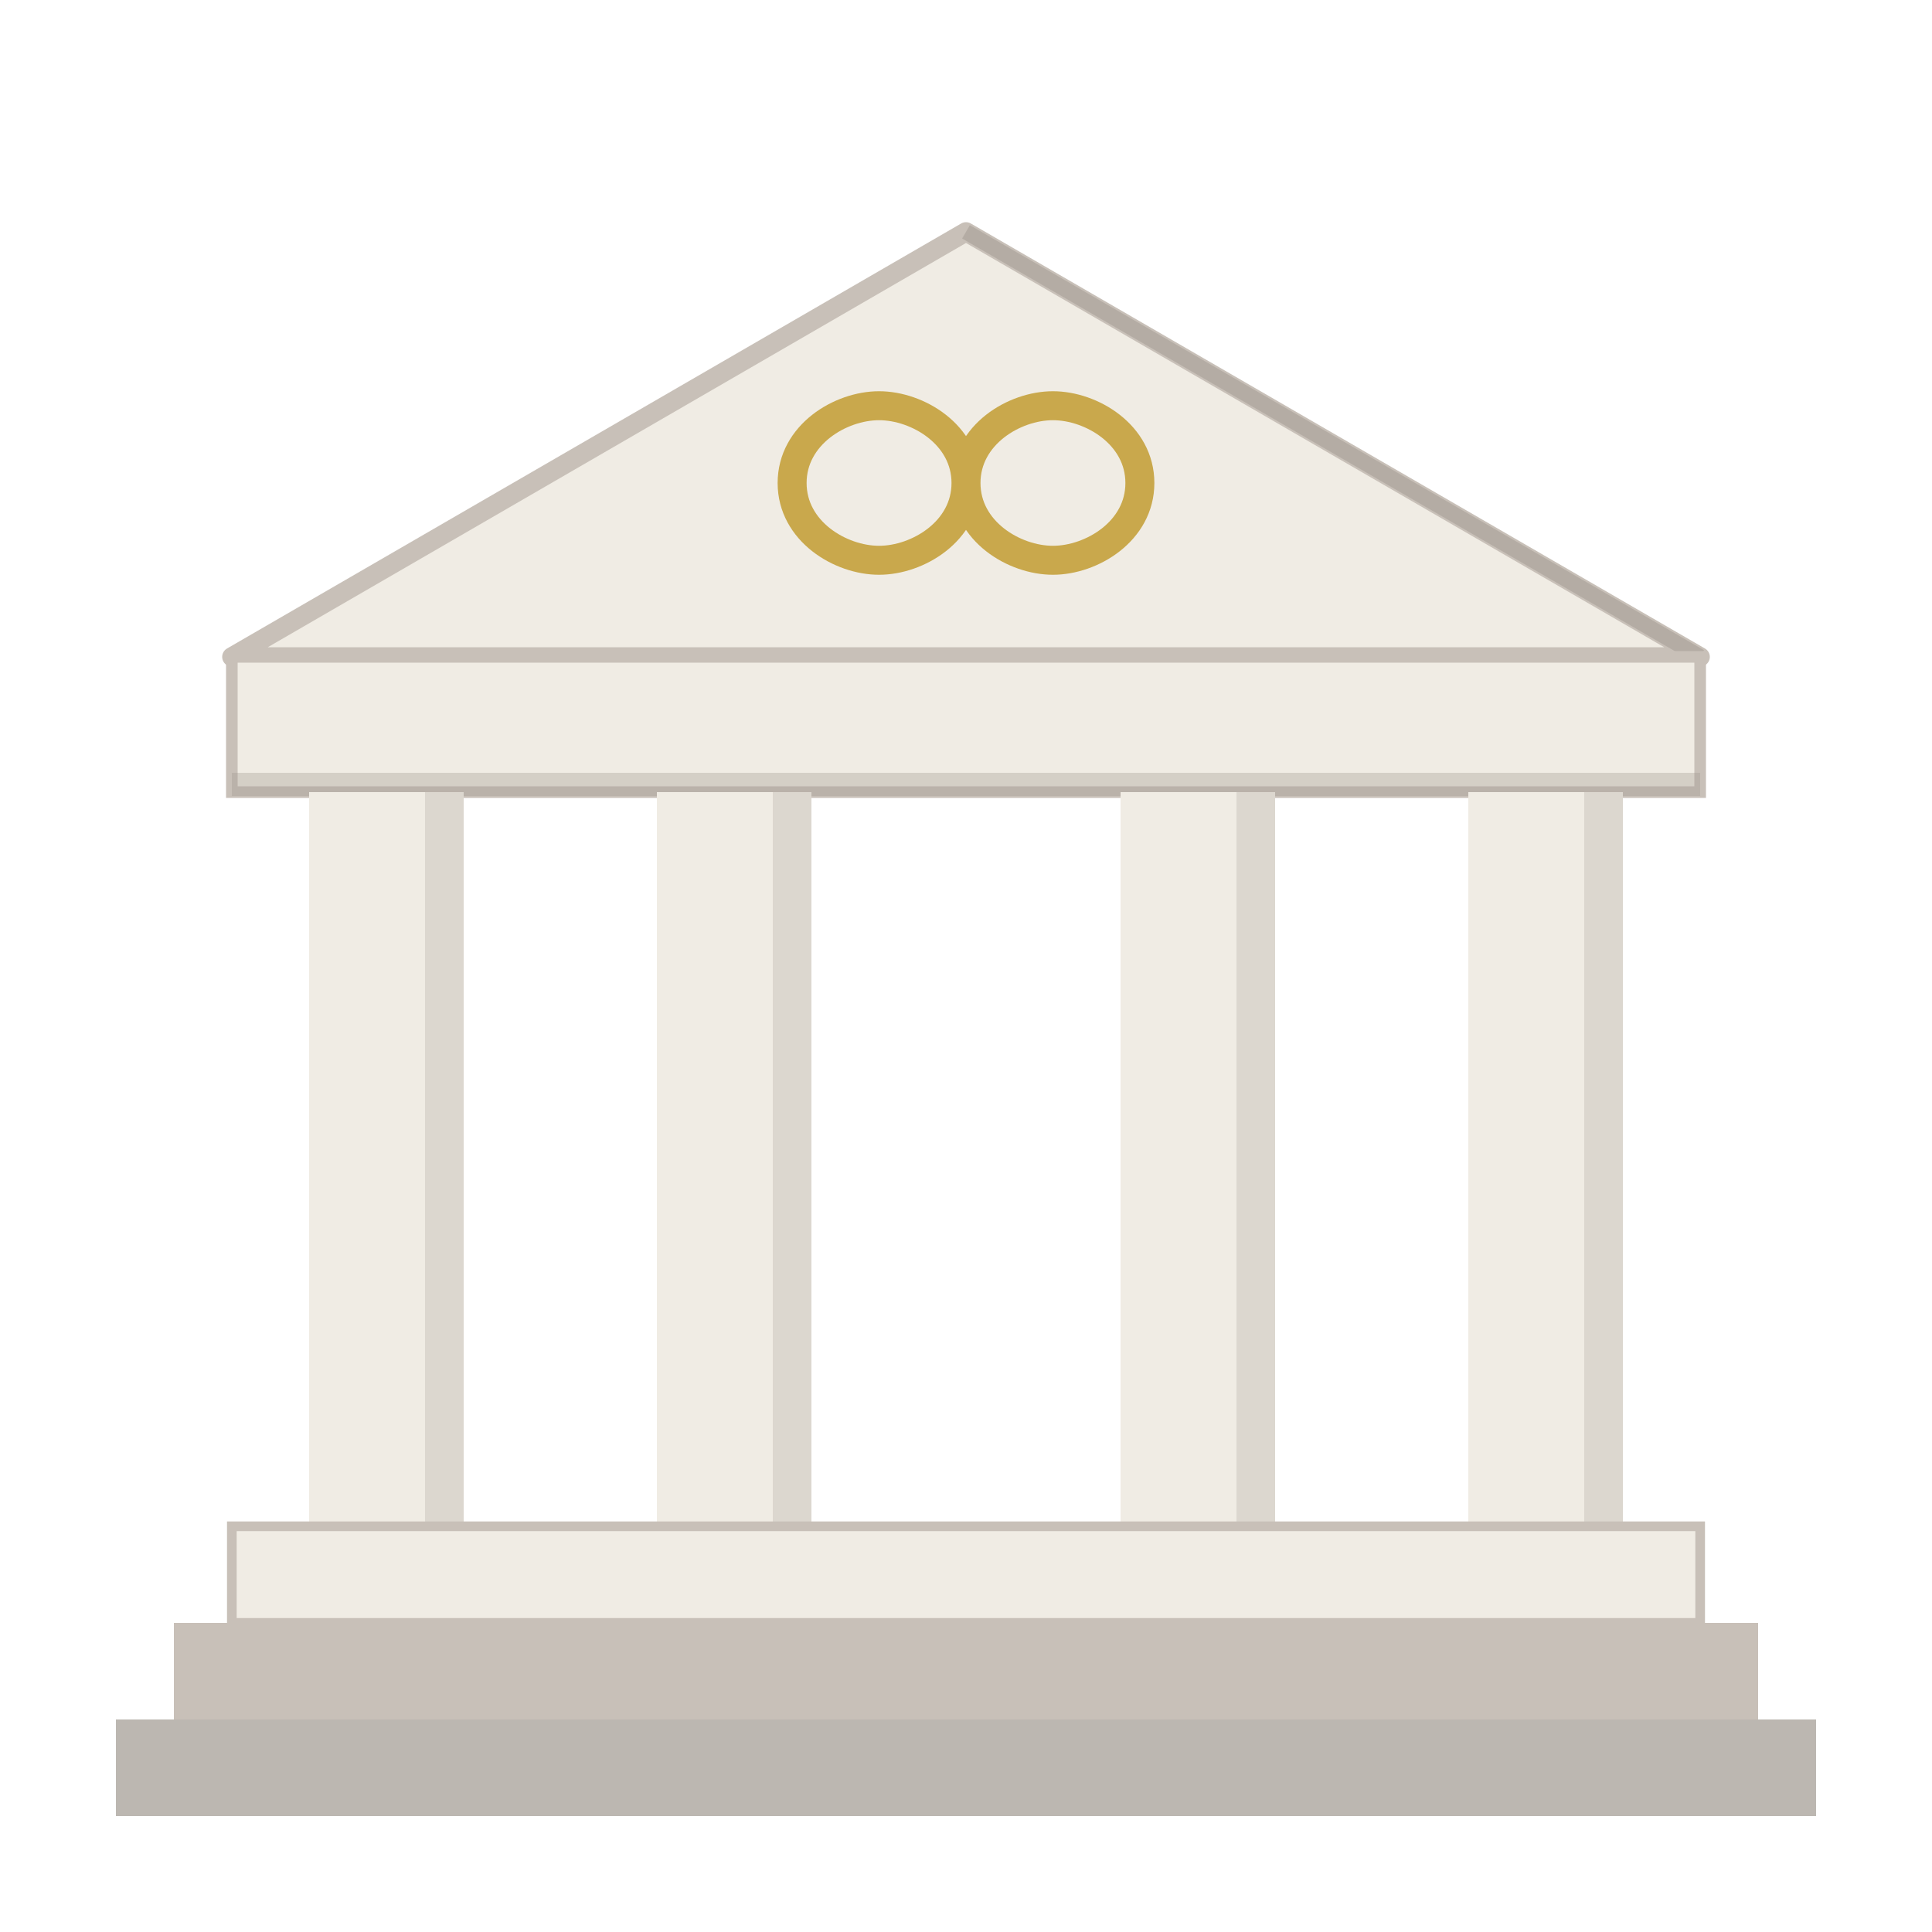
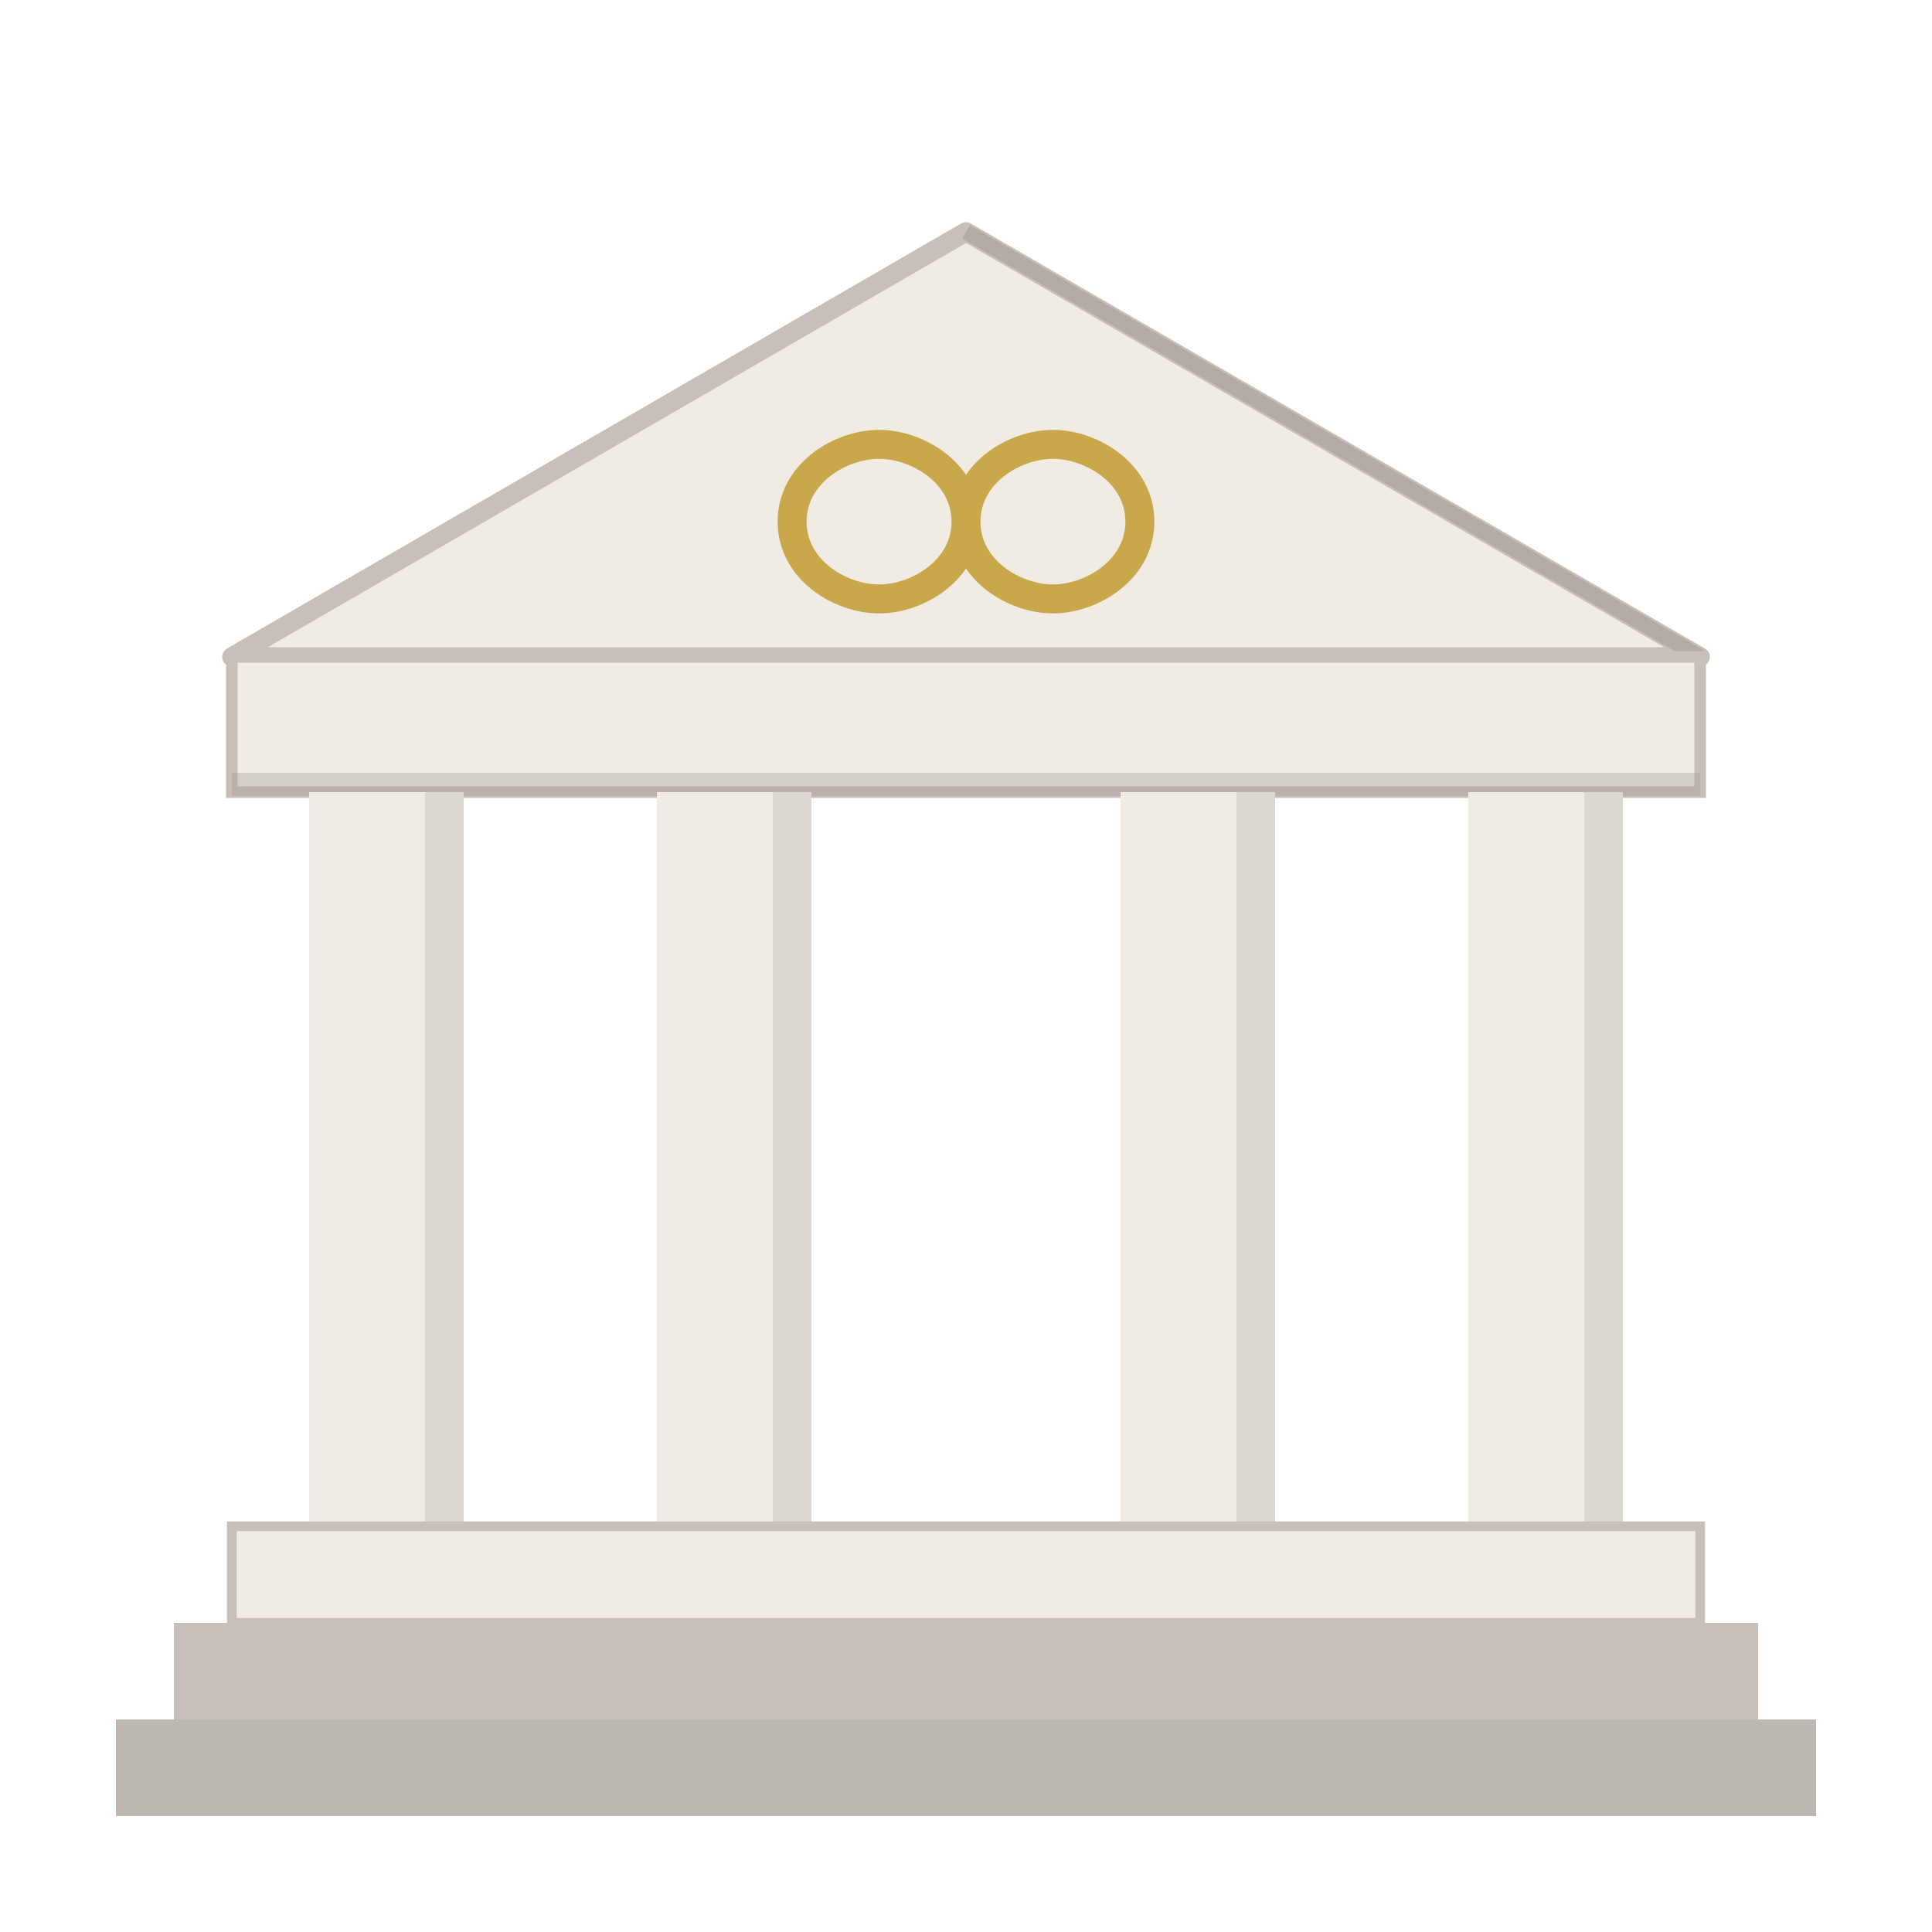
<svg xmlns="http://www.w3.org/2000/svg" viewBox="0 0 100 100" role="img" aria-label="temple8 logo — Greek temple façade with infinity symbol in pediment">
  <polygon points="50,12 88,34 12,34" fill="#f0ece4" stroke="#c8c0b8" stroke-width="1" stroke-linejoin="round" />
  <line x1="50" y1="12" x2="88" y2="34" stroke="#a09890" stroke-width="0.8" opacity="0.5" />
-   <path d="M50,25        C50,22.5 47.5,21 45.5,21        C43.5,21 41,22.5 41,25        C41,27.5 43.5,29 45.5,29        C47.5,29 50,27.5 50,25        C50,22.5 52.5,21 54.5,21        C56.5,21 59,22.5 59,25        C59,27.5 56.5,29 54.5,29        C52.5,29 50,27.5 50,25 Z" fill="none" stroke="#c9a84c" stroke-width="1.5" stroke-linecap="round" stroke-linejoin="round" />
+   <path d="M50,27        C50,24.5 47.5,23 45.5,23        C43.5,23 41,24.5 41,27        C41,29.5 43.5,31 45.5,31        C47.5,31 50,29.5 50,27        C50,24.5 52.5,23 54.5,23        C56.5,23 59,24.5 59,27        C59,29.5 56.5,31 54.5,31        C52.5,31 50,29.5 50,27 Z" fill="none" stroke="#c9a84c" stroke-width="1.5" stroke-linecap="round" stroke-linejoin="round" />
  <rect x="12" y="34" width="76" height="7" fill="#f0ece4" stroke="#c8c0b8" stroke-width="0.6" />
  <rect x="12" y="40" width="76" height="1.2" fill="#a09890" opacity="0.35" />
  <rect x="16" y="41" width="8" height="38" fill="#f0ece4" />
  <rect x="22" y="41" width="2" height="38" fill="#a09890" opacity="0.25" />
  <rect x="34" y="41" width="8" height="38" fill="#f0ece4" />
  <rect x="40" y="41" width="2" height="38" fill="#a09890" opacity="0.25" />
  <rect x="58" y="41" width="8" height="38" fill="#f0ece4" />
  <rect x="64" y="41" width="2" height="38" fill="#a09890" opacity="0.25" />
  <rect x="76" y="41" width="8" height="38" fill="#f0ece4" />
  <rect x="82" y="41" width="2" height="38" fill="#a09890" opacity="0.25" />
  <rect x="12" y="79" width="76" height="5" fill="#f0ece4" stroke="#c8c0b8" stroke-width="0.5" />
  <rect x="9" y="84" width="82" height="5" fill="#c8c0b8" />
  <rect x="6" y="89" width="88" height="5" fill="#a09890" opacity="0.7" />
</svg>
